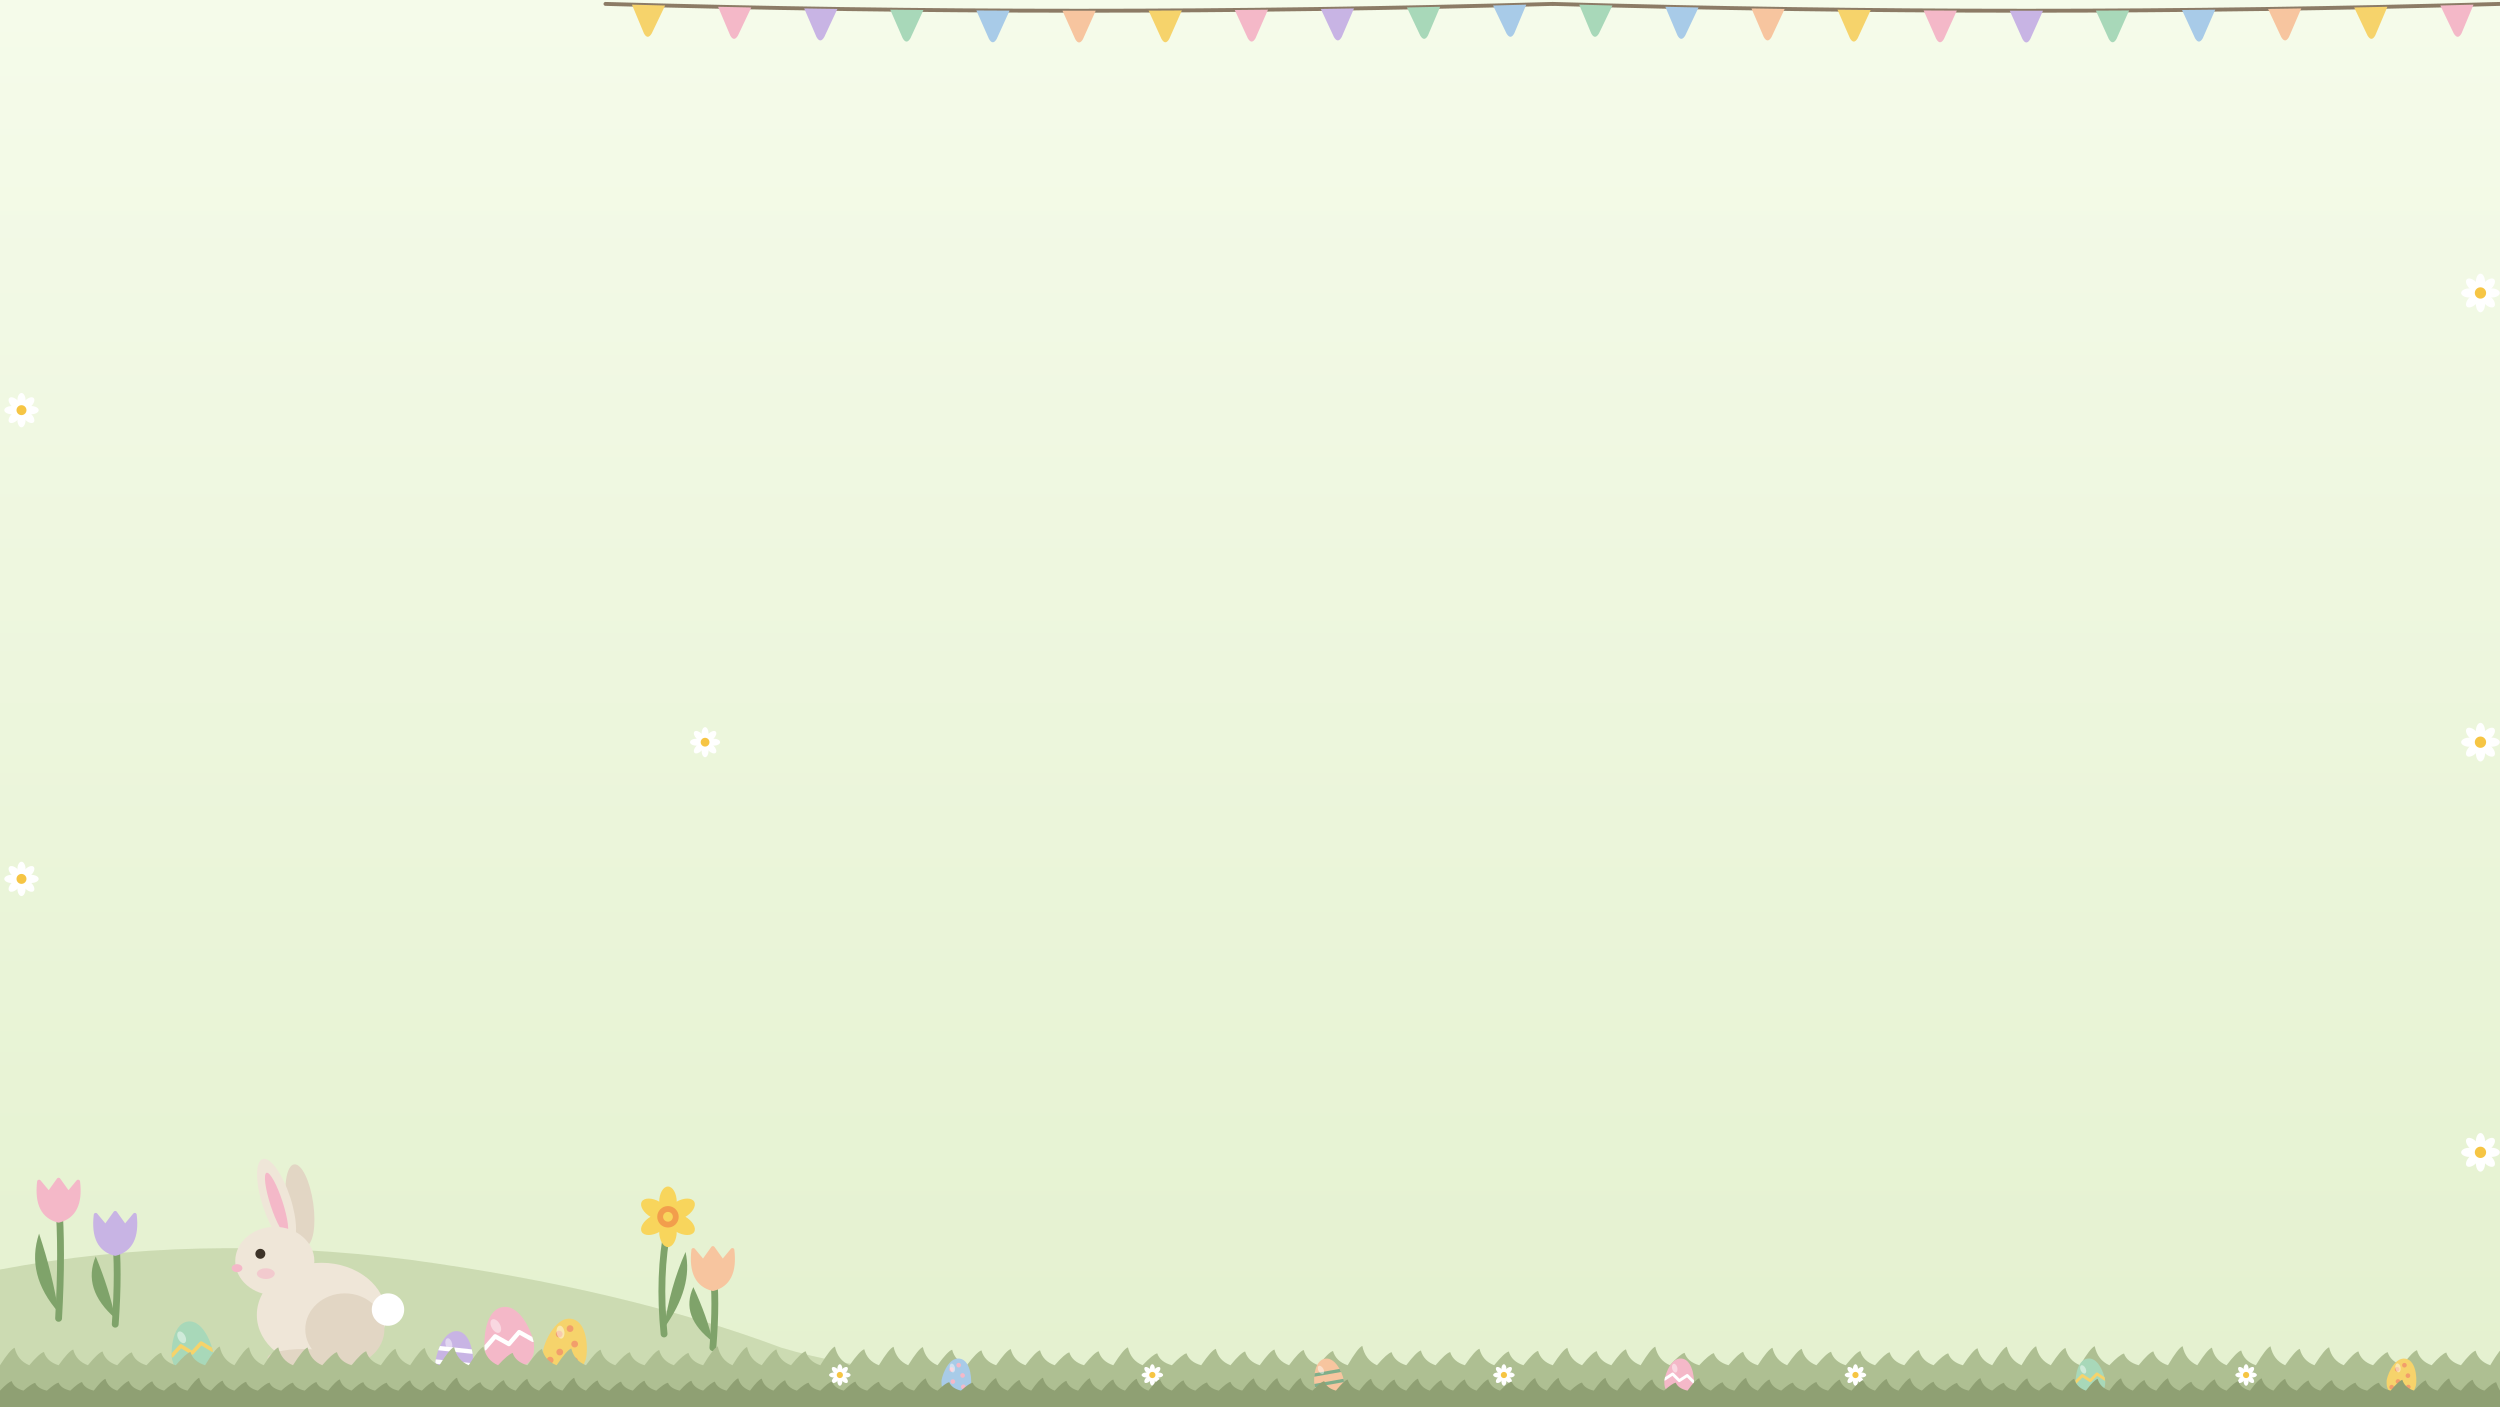
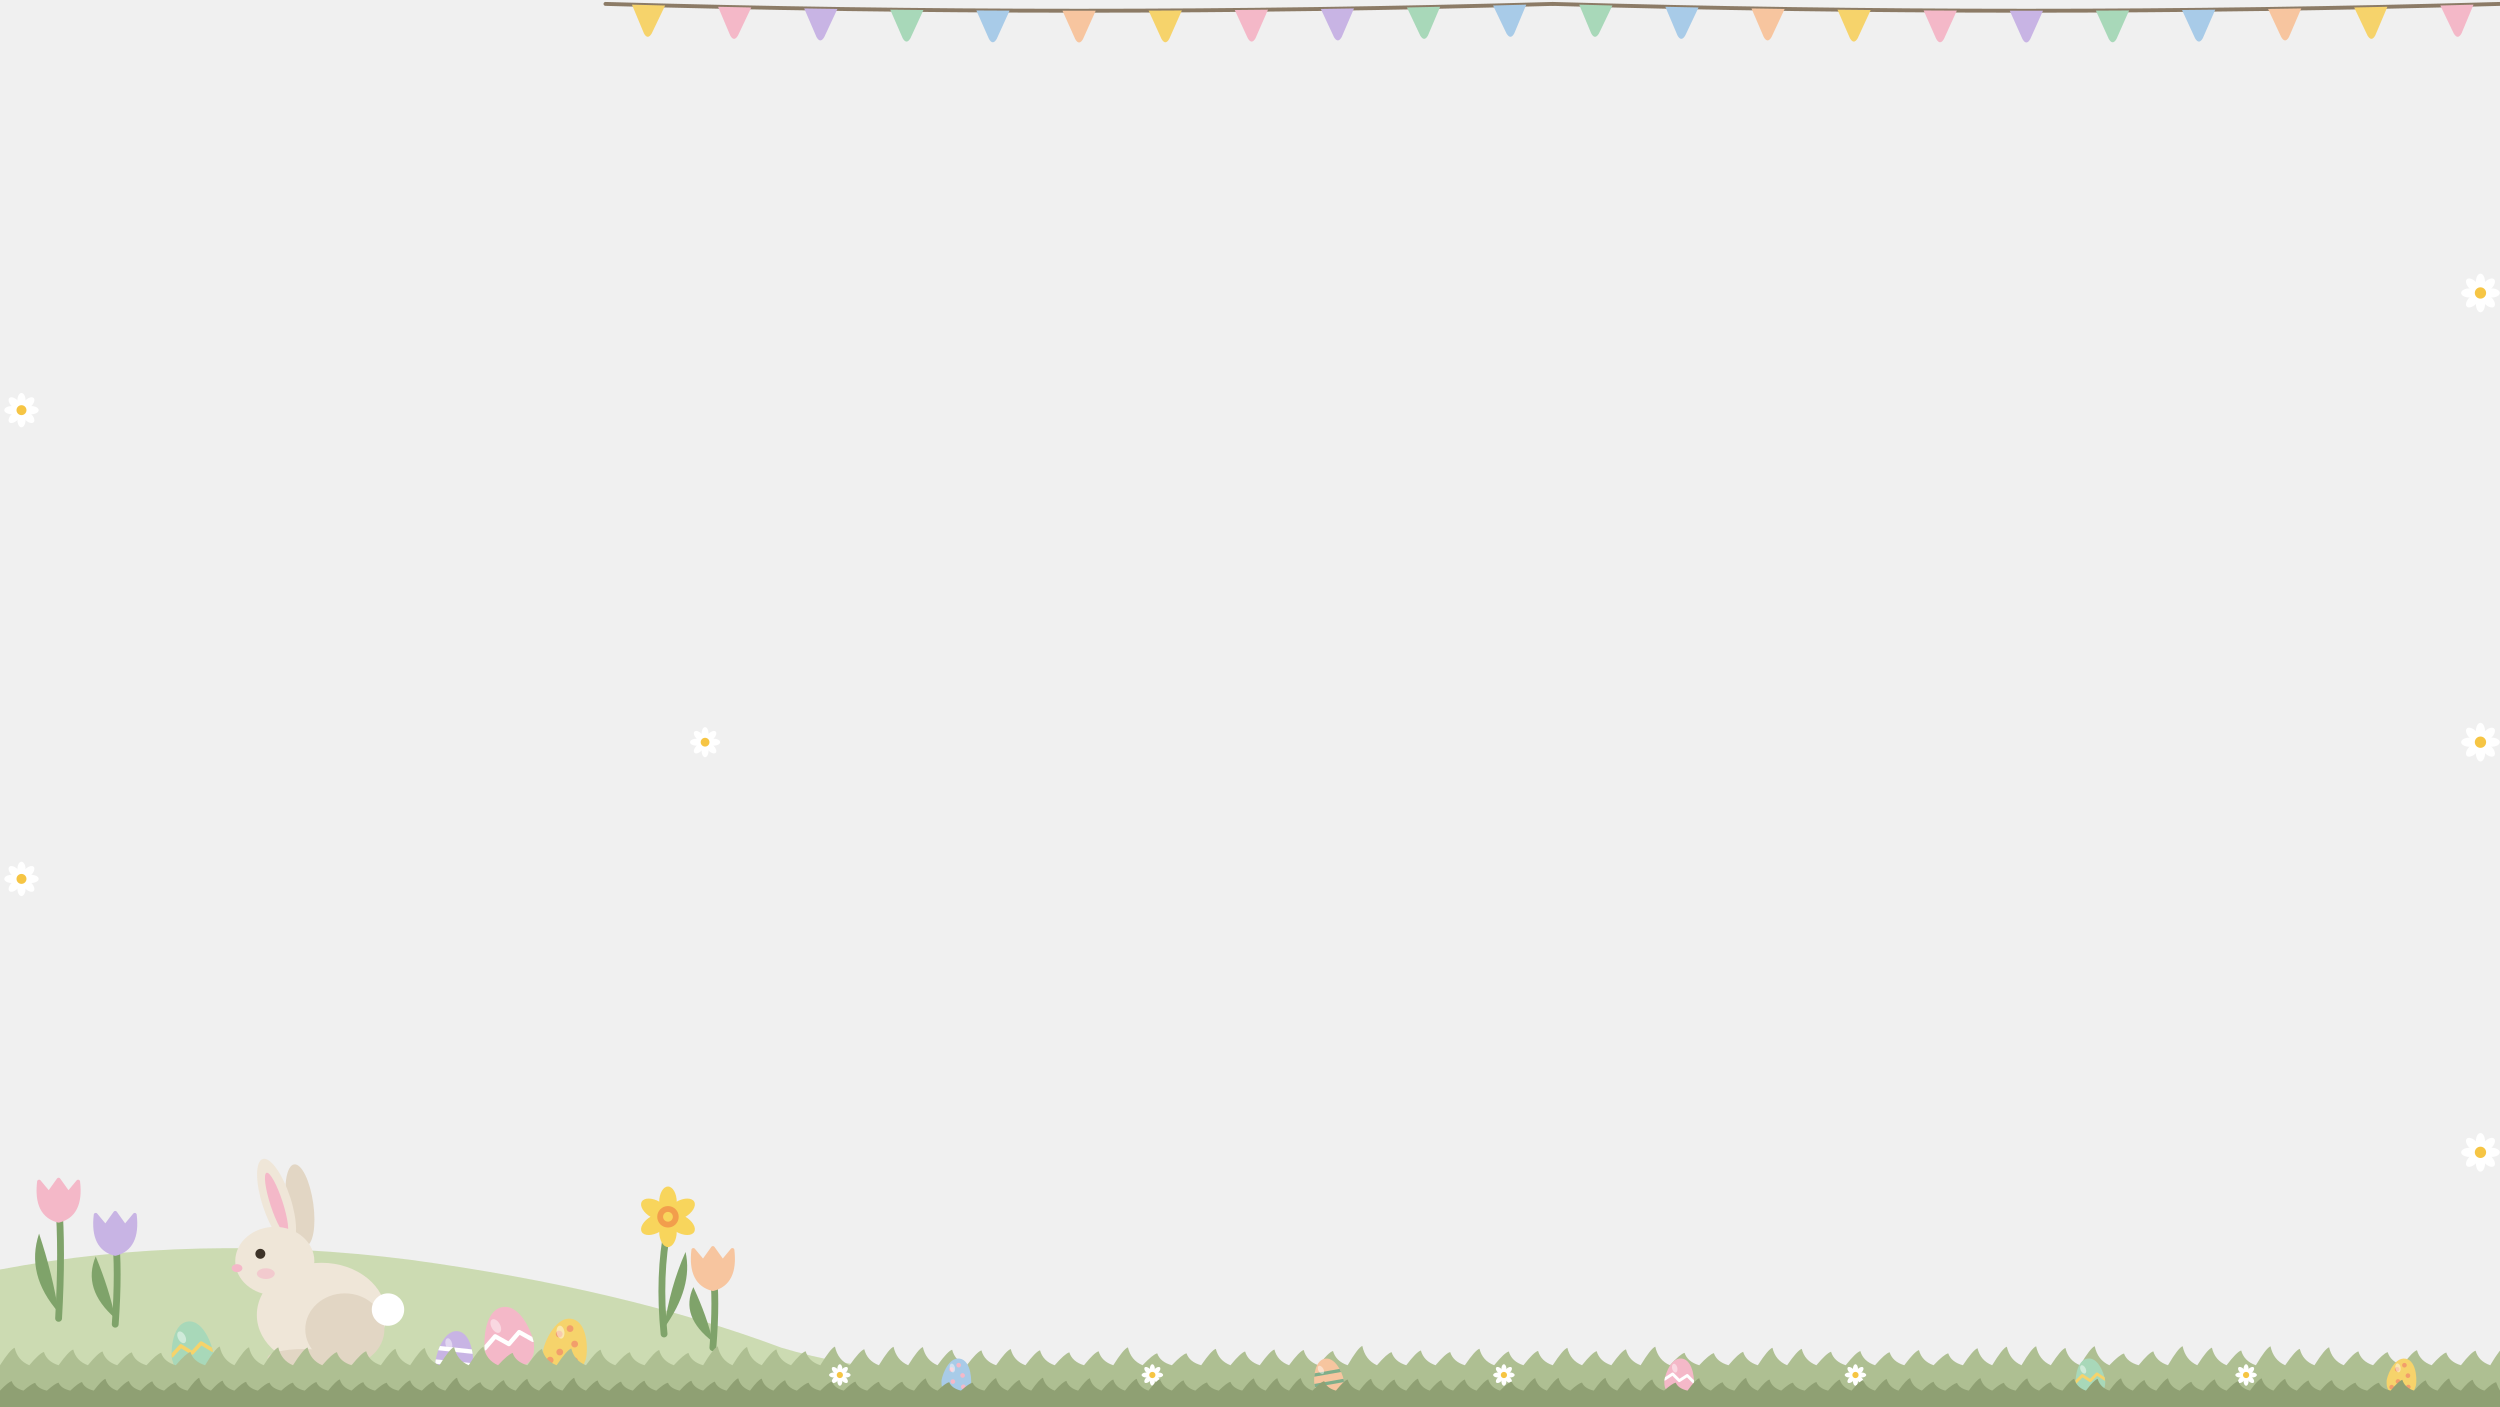
<svg xmlns="http://www.w3.org/2000/svg" width="2560" height="1440" viewBox="0 0 2560 1440">
  <defs>
-     <linearGradient id="sky" x1="0" y1="0" x2="0" y2="1">
-       <stop offset="0" stop-color="#f5fbea" />
-       <stop offset="1" stop-color="#e4f1cf" />
-     </linearGradient>
    <clipPath id="egg-0">
      <path d="M520 1338 C541 1338 547 1377.7 545 1382.8 C543 1400.7 530 1402 520 1402 C510 1402 497 1400.7 495 1382.8 C493 1377.7 499 1338 520 1338 Z" />
    </clipPath>
    <clipPath id="egg-1">
      <path d="M580 1350 C598.5 1350 603.8 1384.7 602 1389.2 C600.2 1404.9 588.8 1406 580 1406 C571.2 1406 559.8 1404.9 558 1389.2 C556.2 1384.7 561.5 1350 580 1350 Z" />
    </clipPath>
    <clipPath id="egg-2">
      <path d="M466 1363 C482 1363 486.5 1394 485 1398 C483.5 1412 473.6 1413 466 1413 C458.4 1413 448.5 1412 447 1398 C445.5 1394 450 1363 466 1363 Z" />
    </clipPath>
    <clipPath id="egg-3">
      <path d="M196 1353 C213.6 1353 218.7 1386.5 217 1390.8 C215.3 1405.9 204.4 1407 196 1407 C187.6 1407 176.7 1405.9 175 1390.8 C173.3 1386.5 178.4 1353 196 1353 Z" />
    </clipPath>
    <clipPath id="grass-egg-0">
      <path d="M980 1391 C992.6 1391 996.2 1414.6 995 1417.6 C993.8 1428.2 986 1429 980 1429 C974 1429 966.2 1428.2 965 1417.6 C963.8 1414.6 967.4 1391 980 1391 Z" />
    </clipPath>
    <clipPath id="grass-egg-1">
      <path d="M1360 1391 C1372.6 1391 1376.2 1414.6 1375 1417.6 C1373.8 1428.2 1366 1429 1360 1429 C1354 1429 1346.2 1428.2 1345 1417.6 C1343.8 1414.6 1347.4 1391 1360 1391 Z" />
    </clipPath>
    <clipPath id="grass-egg-2">
      <path d="M1720 1391 C1732.6 1391 1736.2 1414.6 1735 1417.6 C1733.8 1428.2 1726 1429 1720 1429 C1714 1429 1706.2 1428.2 1705 1417.6 C1703.8 1414.6 1707.4 1391 1720 1391 Z" />
    </clipPath>
    <clipPath id="grass-egg-3">
      <path d="M2140 1391 C2152.6 1391 2156.2 1414.6 2155 1417.6 C2153.8 1428.2 2146 1429 2140 1429 C2134 1429 2126.2 1428.2 2125 1417.6 C2123.8 1414.6 2127.4 1391 2140 1391 Z" />
    </clipPath>
    <clipPath id="grass-egg-4">
      <path d="M2460 1391 C2472.6 1391 2476.2 1414.6 2475 1417.6 C2473.8 1428.2 2466 1429 2460 1429 C2454 1429 2446.2 1428.2 2445 1417.6 C2443.8 1414.6 2447.4 1391 2460 1391 Z" />
    </clipPath>
  </defs>
-   <rect width="2560" height="1440" fill="url(#sky)" />
  <g>
    <path d="M620 4 Q1105 18 1590 4" fill="none" stroke="#8c7b66" stroke-width="4" stroke-linecap="round" />
    <path d="M-17 0 L17 0 L4 29 Q0 36 -4 29 Z" fill="#f6d36b" transform="translate(664.1 5.2) rotate(1.5)" />
    <path d="M-17 0 L17 0 L4 29 Q0 36 -4 29 Z" fill="#f4b8c8" transform="translate(752.3 7.3) rotate(1.2)" />
    <path d="M-17 0 L17 0 L4 29 Q0 36 -4 29 Z" fill="#c8b4e4" transform="translate(840.5 8.9) rotate(0.9)" />
    <path d="M-17 0 L17 0 L4 29 Q0 36 -4 29 Z" fill="#a8d8b9" transform="translate(928.6 10.1) rotate(0.6)" />
    <path d="M-17 0 L17 0 L4 29 Q0 36 -4 29 Z" fill="#a8cbe8" transform="translate(1016.8 10.8) rotate(0.3)" />
    <path d="M-17 0 L17 0 L4 29 Q0 36 -4 29 Z" fill="#f7c59f" transform="translate(1105 11) rotate(0)" />
    <path d="M-17 0 L17 0 L4 29 Q0 36 -4 29 Z" fill="#f6d36b" transform="translate(1193.2 10.8) rotate(-0.3)" />
    <path d="M-17 0 L17 0 L4 29 Q0 36 -4 29 Z" fill="#f4b8c8" transform="translate(1281.4 10.1) rotate(-0.6)" />
    <path d="M-17 0 L17 0 L4 29 Q0 36 -4 29 Z" fill="#c8b4e4" transform="translate(1369.5 8.9) rotate(-0.9)" />
    <path d="M-17 0 L17 0 L4 29 Q0 36 -4 29 Z" fill="#a8d8b9" transform="translate(1457.7 7.3) rotate(-1.2)" />
    <path d="M-17 0 L17 0 L4 29 Q0 36 -4 29 Z" fill="#a8cbe8" transform="translate(1545.9 5.2) rotate(-1.5)" />
    <path d="M1590 4 Q2075 18 2560 4" fill="none" stroke="#8c7b66" stroke-width="4" stroke-linecap="round" />
    <path d="M-17 0 L17 0 L4 29 Q0 36 -4 29 Z" fill="#a8d8b9" transform="translate(1634.1 5.2) rotate(1.5)" />
    <path d="M-17 0 L17 0 L4 29 Q0 36 -4 29 Z" fill="#a8cbe8" transform="translate(1722.3 7.3) rotate(1.2)" />
    <path d="M-17 0 L17 0 L4 29 Q0 36 -4 29 Z" fill="#f7c59f" transform="translate(1810.5 8.9) rotate(0.9)" />
    <path d="M-17 0 L17 0 L4 29 Q0 36 -4 29 Z" fill="#f6d36b" transform="translate(1898.6 10.1) rotate(0.6)" />
    <path d="M-17 0 L17 0 L4 29 Q0 36 -4 29 Z" fill="#f4b8c8" transform="translate(1986.8 10.8) rotate(0.3)" />
    <path d="M-17 0 L17 0 L4 29 Q0 36 -4 29 Z" fill="#c8b4e4" transform="translate(2075 11) rotate(0)" />
    <path d="M-17 0 L17 0 L4 29 Q0 36 -4 29 Z" fill="#a8d8b9" transform="translate(2163.2 10.8) rotate(-0.3)" />
    <path d="M-17 0 L17 0 L4 29 Q0 36 -4 29 Z" fill="#a8cbe8" transform="translate(2251.4 10.1) rotate(-0.6)" />
    <path d="M-17 0 L17 0 L4 29 Q0 36 -4 29 Z" fill="#f7c59f" transform="translate(2339.5 8.9) rotate(-0.9)" />
    <path d="M-17 0 L17 0 L4 29 Q0 36 -4 29 Z" fill="#f6d36b" transform="translate(2427.7 7.3) rotate(-1.2)" />
    <path d="M-17 0 L17 0 L4 29 Q0 36 -4 29 Z" fill="#f4b8c8" transform="translate(2515.9 5.2) rotate(-1.5)" />
  </g>
  <g>
    <ellipse cx="2540" cy="288.8" rx="4.7" ry="8.6" fill="#ffffff" transform="rotate(0 2540 300)" />
    <ellipse cx="2540" cy="288.8" rx="4.7" ry="8.6" fill="#ffffff" transform="rotate(45 2540 300)" />
    <ellipse cx="2540" cy="288.8" rx="4.7" ry="8.6" fill="#ffffff" transform="rotate(90 2540 300)" />
    <ellipse cx="2540" cy="288.8" rx="4.7" ry="8.6" fill="#ffffff" transform="rotate(135 2540 300)" />
    <ellipse cx="2540" cy="288.8" rx="4.7" ry="8.6" fill="#ffffff" transform="rotate(180 2540 300)" />
    <ellipse cx="2540" cy="288.8" rx="4.7" ry="8.6" fill="#ffffff" transform="rotate(225 2540 300)" />
    <ellipse cx="2540" cy="288.8" rx="4.7" ry="8.6" fill="#ffffff" transform="rotate(270 2540 300)" />
    <ellipse cx="2540" cy="288.8" rx="4.7" ry="8.6" fill="#ffffff" transform="rotate(315 2540 300)" />
    <circle cx="2540" cy="300" r="5.8" fill="#f6c544" />
    <ellipse cx="2540" cy="748.8" rx="4.7" ry="8.6" fill="#ffffff" transform="rotate(0 2540 760)" />
    <ellipse cx="2540" cy="748.8" rx="4.7" ry="8.6" fill="#ffffff" transform="rotate(45 2540 760)" />
    <ellipse cx="2540" cy="748.8" rx="4.7" ry="8.6" fill="#ffffff" transform="rotate(90 2540 760)" />
    <ellipse cx="2540" cy="748.8" rx="4.7" ry="8.6" fill="#ffffff" transform="rotate(135 2540 760)" />
    <ellipse cx="2540" cy="748.8" rx="4.7" ry="8.6" fill="#ffffff" transform="rotate(180 2540 760)" />
    <ellipse cx="2540" cy="748.8" rx="4.7" ry="8.6" fill="#ffffff" transform="rotate(225 2540 760)" />
    <ellipse cx="2540" cy="748.8" rx="4.7" ry="8.6" fill="#ffffff" transform="rotate(270 2540 760)" />
    <ellipse cx="2540" cy="748.8" rx="4.7" ry="8.6" fill="#ffffff" transform="rotate(315 2540 760)" />
    <circle cx="2540" cy="760" r="5.8" fill="#f6c544" />
    <ellipse cx="2540" cy="1168.8" rx="4.7" ry="8.6" fill="#ffffff" transform="rotate(0 2540 1180)" />
    <ellipse cx="2540" cy="1168.8" rx="4.7" ry="8.6" fill="#ffffff" transform="rotate(45 2540 1180)" />
    <ellipse cx="2540" cy="1168.8" rx="4.7" ry="8.6" fill="#ffffff" transform="rotate(90 2540 1180)" />
    <ellipse cx="2540" cy="1168.8" rx="4.7" ry="8.6" fill="#ffffff" transform="rotate(135 2540 1180)" />
    <ellipse cx="2540" cy="1168.8" rx="4.7" ry="8.6" fill="#ffffff" transform="rotate(180 2540 1180)" />
    <ellipse cx="2540" cy="1168.8" rx="4.7" ry="8.6" fill="#ffffff" transform="rotate(225 2540 1180)" />
    <ellipse cx="2540" cy="1168.8" rx="4.7" ry="8.6" fill="#ffffff" transform="rotate(270 2540 1180)" />
    <ellipse cx="2540" cy="1168.8" rx="4.7" ry="8.6" fill="#ffffff" transform="rotate(315 2540 1180)" />
    <circle cx="2540" cy="1180" r="5.8" fill="#f6c544" />
    <ellipse cx="22" cy="410.1" rx="4.2" ry="7.7" fill="#ffffff" transform="rotate(0 22 420)" />
    <ellipse cx="22" cy="410.1" rx="4.2" ry="7.7" fill="#ffffff" transform="rotate(45 22 420)" />
    <ellipse cx="22" cy="410.1" rx="4.2" ry="7.7" fill="#ffffff" transform="rotate(90 22 420)" />
    <ellipse cx="22" cy="410.1" rx="4.2" ry="7.7" fill="#ffffff" transform="rotate(135 22 420)" />
    <ellipse cx="22" cy="410.1" rx="4.2" ry="7.7" fill="#ffffff" transform="rotate(180 22 420)" />
    <ellipse cx="22" cy="410.1" rx="4.2" ry="7.7" fill="#ffffff" transform="rotate(225 22 420)" />
    <ellipse cx="22" cy="410.1" rx="4.2" ry="7.7" fill="#ffffff" transform="rotate(270 22 420)" />
    <ellipse cx="22" cy="410.1" rx="4.2" ry="7.7" fill="#ffffff" transform="rotate(315 22 420)" />
    <circle cx="22" cy="420" r="5.1" fill="#f6c544" />
    <ellipse cx="22" cy="890.1" rx="4.2" ry="7.7" fill="#ffffff" transform="rotate(0 22 900)" />
    <ellipse cx="22" cy="890.1" rx="4.2" ry="7.7" fill="#ffffff" transform="rotate(45 22 900)" />
    <ellipse cx="22" cy="890.1" rx="4.2" ry="7.7" fill="#ffffff" transform="rotate(90 22 900)" />
    <ellipse cx="22" cy="890.1" rx="4.2" ry="7.7" fill="#ffffff" transform="rotate(135 22 900)" />
    <ellipse cx="22" cy="890.1" rx="4.2" ry="7.7" fill="#ffffff" transform="rotate(180 22 900)" />
    <ellipse cx="22" cy="890.1" rx="4.2" ry="7.7" fill="#ffffff" transform="rotate(225 22 900)" />
    <ellipse cx="22" cy="890.1" rx="4.2" ry="7.7" fill="#ffffff" transform="rotate(270 22 900)" />
    <ellipse cx="22" cy="890.1" rx="4.2" ry="7.7" fill="#ffffff" transform="rotate(315 22 900)" />
    <circle cx="22" cy="900" r="5.1" fill="#f6c544" />
    <ellipse cx="722" cy="751.3" rx="3.6" ry="6.7" fill="#ffffff" transform="rotate(0 722 760)" />
    <ellipse cx="722" cy="751.3" rx="3.6" ry="6.7" fill="#ffffff" transform="rotate(45 722 760)" />
    <ellipse cx="722" cy="751.3" rx="3.6" ry="6.7" fill="#ffffff" transform="rotate(90 722 760)" />
    <ellipse cx="722" cy="751.3" rx="3.6" ry="6.7" fill="#ffffff" transform="rotate(135 722 760)" />
    <ellipse cx="722" cy="751.3" rx="3.6" ry="6.7" fill="#ffffff" transform="rotate(180 722 760)" />
    <ellipse cx="722" cy="751.3" rx="3.6" ry="6.7" fill="#ffffff" transform="rotate(225 722 760)" />
    <ellipse cx="722" cy="751.3" rx="3.6" ry="6.7" fill="#ffffff" transform="rotate(270 722 760)" />
    <ellipse cx="722" cy="751.3" rx="3.6" ry="6.7" fill="#ffffff" transform="rotate(315 722 760)" />
    <circle cx="722" cy="760" r="4.5" fill="#f6c544" />
  </g>
  <g>
    <path d="M0 1440 L0 1300 Q200 1262 420 1290 Q640 1320 800 1380 Q860 1398 940 1406 L940 1440 Z" fill="#ccdbb2" />
    <path d="M60 1350 Q64 1280 60 1230" fill="none" stroke="#7fa36a" stroke-width="7" stroke-linecap="round" />
    <path d="M60 1344 Q26 1305.2 40 1263.2 Q54 1305.2 60 1344 Z" fill="#7fa36a" />
    <path d="M40 1210 L50 1222 L60 1208 L70 1222 L80 1210 Q84 1244 60 1250 Q36 1244 40 1210 Z" fill="#f4b8c8" stroke="#f4b8c8" stroke-width="4" stroke-linejoin="round" />
    <path d="M118 1356 Q122 1300 118 1264" fill="none" stroke="#7fa36a" stroke-width="7" stroke-linecap="round" />
    <path d="M118 1350 Q84 1320.2 98 1286.6 Q112 1320.2 118 1350 Z" fill="#7fa36a" />
    <path d="M98 1244 L108 1256 L118 1242 L128 1256 L138 1244 Q142 1278 118 1284 Q94 1278 98 1244 Z" fill="#c8b4e4" stroke="#c8b4e4" stroke-width="4" stroke-linejoin="round" />
    <path d="M680 1366 Q674 1306 684 1256" fill="none" stroke="#7fa36a" stroke-width="7" stroke-linecap="round" />
    <path d="M680 1360 Q710 1318 702 1282 Q686 1318 680 1360 Z" fill="#7fa36a" />
    <ellipse cx="684" cy="1231" rx="9" ry="16" fill="#f8d55c" transform="rotate(0 684 1246)" />
    <ellipse cx="684" cy="1231" rx="9" ry="16" fill="#f8d55c" transform="rotate(60 684 1246)" />
    <ellipse cx="684" cy="1231" rx="9" ry="16" fill="#f8d55c" transform="rotate(120 684 1246)" />
    <ellipse cx="684" cy="1231" rx="9" ry="16" fill="#f8d55c" transform="rotate(180 684 1246)" />
    <ellipse cx="684" cy="1231" rx="9" ry="16" fill="#f8d55c" transform="rotate(240 684 1246)" />
    <ellipse cx="684" cy="1231" rx="9" ry="16" fill="#f8d55c" transform="rotate(300 684 1246)" />
    <circle cx="684" cy="1246" r="11" fill="#f29e4c" />
    <circle cx="684" cy="1246" r="5" fill="#f8d55c" />
    <path d="M730 1380 Q734 1330 730 1300" fill="none" stroke="#7fa36a" stroke-width="7" stroke-linecap="round" />
    <path d="M730 1374 Q696 1348 710 1318 Q724 1348 730 1374 Z" fill="#7fa36a" />
    <path d="M710 1280 L720 1292 L730 1278 L740 1292 L750 1280 Q754 1314 730 1320 Q706 1314 710 1280 Z" fill="#f7c59f" stroke="#f7c59f" stroke-width="4" stroke-linejoin="round" />
    <ellipse cx="307.1" cy="1234.2" rx="13.8" ry="42.3" fill="#e2d6c4" transform="rotate(-8 307.1 1234.2)" />
    <ellipse cx="283.2" cy="1230.6" rx="14.7" ry="46" fill="#efe6d8" transform="rotate(-18 283.2 1230.6)" />
    <ellipse cx="283.2" cy="1232.4" rx="6.4" ry="33.1" fill="#f4b8c8" transform="rotate(-18 283.2 1232.4)" />
    <ellipse cx="329.2" cy="1346.5" rx="66.2" ry="53.4" fill="#efe6d8" />
    <ellipse cx="353.1" cy="1361.2" rx="40.5" ry="36.8" fill="#e2d6c4" />
    <circle cx="397.3" cy="1341" r="16.6" fill="#ffffff" />
    <ellipse cx="310.8" cy="1390.6" rx="36.8" ry="9.2" fill="#e2d6c4" />
    <ellipse cx="281.4" cy="1291.3" rx="40.5" ry="35" fill="#efe6d8" />
    <circle cx="266.6" cy="1283.9" r="5.1" fill="#3d3328" />
    <ellipse cx="242.7" cy="1298.6" rx="5.5" ry="4.1" fill="#f4b8c8" />
    <ellipse cx="272.2" cy="1304.2" rx="9.2" ry="5.5" fill="#f4b8c8" opacity="0.6" />
    <g transform="rotate(-10 520 1370)">
      <path d="M520 1338 C541 1338 547 1377.7 545 1382.8 C543 1400.7 530 1402 520 1402 C510 1402 497 1400.7 495 1382.8 C493 1377.7 499 1338 520 1338 Z" fill="#f4b8c8" />
      <g clip-path="url(#egg-0)">
        <path d="M470 1371.3 L482.5 1366.2 L495 1376.4 L507.5 1366.2 L520 1376.4 L532.5 1366.2 L545 1376.4 L557.5 1366.2 L570 1376.4" fill="none" stroke="#ffffff" stroke-width="4.5" stroke-linejoin="round" stroke-linecap="round" />
      </g>
      <ellipse cx="510" cy="1355.9" rx="4.5" ry="7.7" fill="#ffffff" opacity="0.45" transform="rotate(-20 510 1355.9)" />
    </g>
    <g transform="rotate(12 580 1378)">
      <path d="M580 1350 C598.5 1350 603.8 1384.7 602 1389.2 C600.2 1404.9 588.8 1406 580 1406 C571.2 1406 559.8 1404.9 558 1389.2 C556.2 1384.7 561.5 1350 580 1350 Z" fill="#f6d36b" />
      <g clip-path="url(#egg-1)">
        <circle cx="570.3" cy="1367.9" r="3.5" fill="#f29e6b" />
        <circle cx="587.9" cy="1374.6" r="3.5" fill="#f29e6b" />
        <circle cx="574.7" cy="1385.8" r="3.5" fill="#f29e6b" />
        <circle cx="591.4" cy="1391.4" r="3.5" fill="#f29e6b" />
        <circle cx="580" cy="1360.1" r="3.5" fill="#f29e6b" />
        <circle cx="566.8" cy="1395.9" r="3.5" fill="#f29e6b" />
      </g>
      <ellipse cx="571.2" cy="1365.7" rx="4" ry="6.7" fill="#ffffff" opacity="0.45" transform="rotate(-20 571.2 1365.7)" />
    </g>
    <g transform="rotate(6 466 1388)">
      <path d="M466 1363 C482 1363 486.5 1394 485 1398 C483.5 1412 473.6 1413 466 1413 C458.4 1413 448.5 1412 447 1398 C445.5 1394 450 1363 466 1363 Z" fill="#c8b4e4" />
      <g clip-path="url(#egg-2)">
        <rect x="428" y="1380" width="76" height="4.5" fill="#ffffff" />
        <rect x="428" y="1394" width="76" height="4.5" fill="#ffffff" />
      </g>
      <ellipse cx="458.4" cy="1377" rx="3.4" ry="6" fill="#ffffff" opacity="0.45" transform="rotate(-20 458.4 1377)" />
    </g>
    <g transform="rotate(-8 196 1380)">
      <path d="M196 1353 C213.6 1353 218.7 1386.5 217 1390.8 C215.3 1405.9 204.4 1407 196 1407 C187.6 1407 176.7 1405.9 175 1390.8 C173.3 1386.5 178.4 1353 196 1353 Z" fill="#a8d8b9" />
      <g clip-path="url(#egg-3)">
        <path d="M154 1381.1 L164.5 1376.8 L175 1385.4 L185.5 1376.8 L196 1385.4 L206.5 1376.8 L217 1385.4 L227.5 1376.8 L238 1385.4" fill="none" stroke="#f6d36b" stroke-width="3.8" stroke-linejoin="round" stroke-linecap="round" />
      </g>
      <ellipse cx="187.6" cy="1368.1" rx="3.8" ry="6.5" fill="#ffffff" opacity="0.45" transform="rotate(-20 187.6 1368.1)" />
    </g>
    <path d="M0 1448 L0 1398 Q10.5 1381.7 15 1380.1 Q18 1393.1 30 1398 Q40.5 1385.6 45 1384.4 Q48 1394.3 60 1398 Q70.5 1383.3 75 1381.9 Q78 1393.6 90 1398 Q100.5 1385.2 105 1383.9 Q108 1394.2 120 1398 Q130.5 1386 135 1384.8 Q138 1394.4 150 1398 Q160.5 1386.4 165 1385.3 Q168 1394.5 180 1398 Q190.5 1385.7 195 1384.4 Q198 1394.3 210 1398 Q220.5 1380.5 225 1378.8 Q228 1392.8 240 1398 Q250.5 1381.2 255 1379.6 Q258 1393 270 1398 Q280.5 1381.4 285 1379.7 Q288 1393 300 1398 Q310.5 1381.4 315 1379.8 Q318 1393 330 1398 Q340.5 1385.8 345 1384.6 Q348 1394.3 360 1398 Q370.5 1385 375 1383.7 Q378 1394.1 390 1398 Q400.5 1382.7 405 1381.2 Q408 1393.4 420 1398 Q430.5 1381.9 435 1380.3 Q438 1393.2 450 1398 Q460.5 1381 465 1379.4 Q468 1392.9 480 1398 Q490.5 1380.9 495 1379.1 Q498 1392.9 510 1398 Q520.5 1386.6 525 1385.4 Q528 1394.6 540 1398 Q550.5 1382.8 555 1381.3 Q558 1393.5 570 1398 Q580.5 1382.4 585 1380.8 Q588 1393.3 600 1398 Q610.5 1383.6 615 1382.1 Q618 1393.7 630 1398 Q640.5 1385.9 645 1384.7 Q648 1394.4 660 1398 Q670.5 1383.8 675 1382.4 Q678 1393.7 690 1398 Q700.5 1386.6 705 1385.4 Q708 1394.6 720 1398 Q730.5 1380.5 735 1378.7 Q738 1392.7 750 1398 Q760.5 1381 765 1379.3 Q768 1392.9 780 1398 Q790.5 1383.3 795 1381.8 Q798 1393.6 810 1398 Q820.5 1385 825 1383.7 Q828 1394.1 840 1398 Q850.5 1380.7 855 1378.9 Q858 1392.8 870 1398 Q880.5 1383.1 885 1381.6 Q888 1393.5 900 1398 Q910.5 1380.8 915 1379.1 Q918 1392.9 930 1398 Q940.5 1381.1 945 1379.4 Q948 1392.9 960 1398 Q970.5 1383.5 975 1382.1 Q978 1393.7 990 1398 Q1000.5 1384.2 1005 1382.8 Q1008 1393.9 1020 1398 Q1030.5 1382.9 1035 1381.4 Q1038 1393.5 1050 1398 Q1060.5 1384.1 1065 1382.7 Q1068 1393.8 1080 1398 Q1090.5 1386 1095 1384.8 Q1098 1394.4 1110 1398 Q1120.5 1385 1125 1383.7 Q1128 1394.1 1140 1398 Q1150.5 1381.3 1155 1379.7 Q1158 1393 1170 1398 Q1180.5 1386.9 1185 1385.8 Q1188 1394.7 1200 1398 Q1210.5 1386.9 1215 1385.8 Q1218 1394.7 1230 1398 Q1240.5 1382.7 1245 1381.2 Q1248 1393.4 1260 1398 Q1270.5 1385.2 1275 1383.9 Q1278 1394.2 1290 1398 Q1300.5 1383.4 1305 1381.9 Q1308 1393.6 1320 1398 Q1330.5 1383.8 1335 1382.4 Q1338 1393.7 1350 1398 Q1360.5 1384.7 1365 1383.4 Q1368 1394 1380 1398 Q1390.5 1380 1395 1378.2 Q1398 1392.6 1410 1398 Q1420.5 1385.8 1425 1384.6 Q1428 1394.3 1440 1398 Q1450.5 1384.2 1455 1382.9 Q1458 1393.9 1470 1398 Q1480.5 1385.7 1485 1384.5 Q1488 1394.3 1500 1398 Q1510.5 1382.6 1515 1381.1 Q1518 1393.4 1530 1398 Q1540.5 1385.2 1545 1383.9 Q1548 1394.2 1560 1398 Q1570.5 1384.6 1575 1383.3 Q1578 1394 1590 1398 Q1600.5 1381.8 1605 1380.2 Q1608 1393.1 1620 1398 Q1630.5 1384.9 1635 1383.6 Q1638 1394.1 1650 1398 Q1660.5 1383.2 1665 1381.7 Q1668 1393.6 1680 1398 Q1690.5 1380.7 1695 1379 Q1698 1392.8 1710 1398 Q1720.5 1386.5 1725 1385.3 Q1728 1394.5 1740 1398 Q1750.5 1386.8 1755 1385.6 Q1758 1394.6 1770 1398 Q1780.5 1385.6 1785 1384.3 Q1788 1394.3 1800 1398 Q1810.5 1381.7 1815 1380.1 Q1818 1393.1 1830 1398 Q1840.5 1382.8 1845 1381.2 Q1848 1393.4 1860 1398 Q1870.5 1385.5 1875 1384.2 Q1878 1394.2 1890 1398 Q1900.5 1384.8 1905 1383.5 Q1908 1394 1920 1398 Q1930.5 1385.9 1935 1384.7 Q1938 1394.4 1950 1398 Q1960.5 1383.9 1965 1382.5 Q1968 1393.8 1980 1398 Q1990.5 1386.9 1995 1385.8 Q1998 1394.7 2010 1398 Q2020.5 1382.2 2025 1380.6 Q2028 1393.3 2040 1398 Q2050.5 1380.7 2055 1379 Q2058 1392.8 2070 1398 Q2080.5 1380.3 2085 1378.6 Q2088 1392.7 2100 1398 Q2110.5 1381.9 2115 1380.3 Q2118 1393.2 2130 1398 Q2140.5 1380.3 2145 1378.5 Q2148 1392.7 2160 1398 Q2170.5 1387.1 2175 1386 Q2178 1394.7 2190 1398 Q2200.5 1385.1 2205 1383.8 Q2208 1394.1 2220 1398 Q2230.5 1380.2 2235 1378.5 Q2238 1392.7 2250 1398 Q2260.5 1381.6 2265 1380 Q2268 1393.1 2280 1398 Q2290.5 1384.2 2295 1382.9 Q2298 1393.9 2310 1398 Q2320.5 1380.4 2325 1378.6 Q2328 1392.7 2340 1398 Q2350.5 1382.7 2355 1381.2 Q2358 1393.4 2370 1398 Q2380.5 1381.3 2385 1379.6 Q2388 1393 2400 1398 Q2410.5 1385.1 2415 1383.8 Q2418 1394.1 2430 1398 Q2440.5 1385.8 2445 1384.6 Q2448 1394.3 2460 1398 Q2470.5 1384 2475 1382.6 Q2478 1393.8 2490 1398 Q2500.5 1386.2 2505 1385 Q2508 1394.5 2520 1398 Q2530.5 1384.5 2535 1383.1 Q2538 1393.9 2550 1398 Q2560.5 1380.3 2565 1378.5 Q2568 1392.7 2560 1398 L2560 1448 Z" fill="#aebf92" />
    <g transform="rotate(8 980 1410)">
      <path d="M980 1391 C992.6 1391 996.2 1414.6 995 1417.6 C993.8 1428.2 986 1429 980 1429 C974 1429 966.2 1428.2 965 1417.6 C963.8 1414.6 967.4 1391 980 1391 Z" fill="#a8cbe8" />
      <g clip-path="url(#grass-egg-0)">
        <circle cx="973.4" cy="1403.2" r="2.4" fill="#f4b8c8" />
        <circle cx="985.4" cy="1407.7" r="2.4" fill="#f4b8c8" />
        <circle cx="976.4" cy="1415.3" r="2.4" fill="#f4b8c8" />
        <circle cx="987.8" cy="1419.1" r="2.4" fill="#f4b8c8" />
        <circle cx="980" cy="1397.8" r="2.4" fill="#f4b8c8" />
        <circle cx="971" cy="1422.2" r="2.4" fill="#f4b8c8" />
      </g>
      <ellipse cx="974" cy="1401.6" rx="2.7" ry="4.6" fill="#ffffff" opacity="0.45" transform="rotate(-20 974 1401.6)" />
    </g>
    <g transform="rotate(-10 1360 1410)">
      <path d="M1360 1391 C1372.6 1391 1376.2 1414.6 1375 1417.6 C1373.8 1428.2 1366 1429 1360 1429 C1354 1429 1346.2 1428.2 1345 1417.6 C1343.8 1414.6 1347.4 1391 1360 1391 Z" fill="#f7c59f" />
      <g clip-path="url(#grass-egg-1)">
        <rect x="1330" y="1403.9" width="60" height="3.4" fill="#7fae8a" />
        <rect x="1330" y="1414.6" width="60" height="3.4" fill="#7fae8a" />
      </g>
      <ellipse cx="1354" cy="1401.6" rx="2.7" ry="4.6" fill="#ffffff" opacity="0.45" transform="rotate(-20 1354 1401.6)" />
    </g>
    <g transform="rotate(6 1720 1410)">
      <path d="M1720 1391 C1732.6 1391 1736.2 1414.6 1735 1417.6 C1733.8 1428.2 1726 1429 1720 1429 C1714 1429 1706.2 1428.2 1705 1417.6 C1703.8 1414.6 1707.4 1391 1720 1391 Z" fill="#f4b8c8" />
      <g clip-path="url(#grass-egg-2)">
        <path d="M1690 1410.8 L1697.5 1407.7 L1705 1413.8 L1712.5 1407.7 L1720 1413.8 L1727.5 1407.7 L1735 1413.8 L1742.5 1407.7 L1750 1413.8" fill="none" stroke="#ffffff" stroke-width="3" stroke-linejoin="round" stroke-linecap="round" />
      </g>
      <ellipse cx="1714" cy="1401.6" rx="2.7" ry="4.6" fill="#ffffff" opacity="0.45" transform="rotate(-20 1714 1401.6)" />
    </g>
    <g transform="rotate(-6 2140 1410)">
      <path d="M2140 1391 C2152.6 1391 2156.2 1414.6 2155 1417.6 C2153.8 1428.2 2146 1429 2140 1429 C2134 1429 2126.2 1428.2 2125 1417.6 C2123.8 1414.6 2127.4 1391 2140 1391 Z" fill="#a8d8b9" />
      <g clip-path="url(#grass-egg-3)">
        <path d="M2110 1410.8 L2117.5 1407.7 L2125 1413.8 L2132.5 1407.7 L2140 1413.8 L2147.5 1407.7 L2155 1413.8 L2162.5 1407.7 L2170 1413.8" fill="none" stroke="#f6d36b" stroke-width="3" stroke-linejoin="round" stroke-linecap="round" />
      </g>
      <ellipse cx="2134" cy="1401.6" rx="2.7" ry="4.6" fill="#ffffff" opacity="0.45" transform="rotate(-20 2134 1401.6)" />
    </g>
    <g transform="rotate(10 2460 1410)">
      <path d="M2460 1391 C2472.6 1391 2476.2 1414.6 2475 1417.6 C2473.8 1428.2 2466 1429 2460 1429 C2454 1429 2446.2 1428.2 2445 1417.6 C2443.8 1414.6 2447.4 1391 2460 1391 Z" fill="#f6d36b" />
      <g clip-path="url(#grass-egg-4)">
        <circle cx="2453.4" cy="1403.2" r="2.4" fill="#f29e6b" />
        <circle cx="2465.4" cy="1407.7" r="2.4" fill="#f29e6b" />
        <circle cx="2456.4" cy="1415.3" r="2.4" fill="#f29e6b" />
        <circle cx="2467.8" cy="1419.1" r="2.4" fill="#f29e6b" />
        <circle cx="2460" cy="1397.8" r="2.4" fill="#f29e6b" />
        <circle cx="2451" cy="1422.2" r="2.4" fill="#f29e6b" />
      </g>
      <ellipse cx="2454" cy="1401.6" rx="2.7" ry="4.6" fill="#ffffff" opacity="0.45" transform="rotate(-20 2454 1401.6)" />
    </g>
    <ellipse cx="860" cy="1401.8" rx="2.6" ry="4.8" fill="#ffffff" transform="rotate(0 860 1408)" />
    <ellipse cx="860" cy="1401.8" rx="2.6" ry="4.8" fill="#ffffff" transform="rotate(45 860 1408)" />
    <ellipse cx="860" cy="1401.8" rx="2.6" ry="4.8" fill="#ffffff" transform="rotate(90 860 1408)" />
    <ellipse cx="860" cy="1401.8" rx="2.6" ry="4.8" fill="#ffffff" transform="rotate(135 860 1408)" />
    <ellipse cx="860" cy="1401.8" rx="2.6" ry="4.8" fill="#ffffff" transform="rotate(180 860 1408)" />
    <ellipse cx="860" cy="1401.8" rx="2.6" ry="4.8" fill="#ffffff" transform="rotate(225 860 1408)" />
    <ellipse cx="860" cy="1401.8" rx="2.6" ry="4.8" fill="#ffffff" transform="rotate(270 860 1408)" />
    <ellipse cx="860" cy="1401.8" rx="2.6" ry="4.8" fill="#ffffff" transform="rotate(315 860 1408)" />
    <circle cx="860" cy="1408" r="3.2" fill="#f6c544" />
    <ellipse cx="1180" cy="1401.8" rx="2.6" ry="4.8" fill="#ffffff" transform="rotate(0 1180 1408)" />
    <ellipse cx="1180" cy="1401.8" rx="2.6" ry="4.8" fill="#ffffff" transform="rotate(45 1180 1408)" />
    <ellipse cx="1180" cy="1401.8" rx="2.6" ry="4.8" fill="#ffffff" transform="rotate(90 1180 1408)" />
    <ellipse cx="1180" cy="1401.8" rx="2.6" ry="4.8" fill="#ffffff" transform="rotate(135 1180 1408)" />
    <ellipse cx="1180" cy="1401.8" rx="2.6" ry="4.8" fill="#ffffff" transform="rotate(180 1180 1408)" />
    <ellipse cx="1180" cy="1401.8" rx="2.6" ry="4.8" fill="#ffffff" transform="rotate(225 1180 1408)" />
    <ellipse cx="1180" cy="1401.8" rx="2.6" ry="4.8" fill="#ffffff" transform="rotate(270 1180 1408)" />
    <ellipse cx="1180" cy="1401.8" rx="2.6" ry="4.8" fill="#ffffff" transform="rotate(315 1180 1408)" />
    <circle cx="1180" cy="1408" r="3.2" fill="#f6c544" />
    <ellipse cx="1540" cy="1401.8" rx="2.6" ry="4.8" fill="#ffffff" transform="rotate(0 1540 1408)" />
    <ellipse cx="1540" cy="1401.8" rx="2.6" ry="4.8" fill="#ffffff" transform="rotate(45 1540 1408)" />
    <ellipse cx="1540" cy="1401.8" rx="2.6" ry="4.8" fill="#ffffff" transform="rotate(90 1540 1408)" />
    <ellipse cx="1540" cy="1401.8" rx="2.6" ry="4.8" fill="#ffffff" transform="rotate(135 1540 1408)" />
    <ellipse cx="1540" cy="1401.8" rx="2.6" ry="4.8" fill="#ffffff" transform="rotate(180 1540 1408)" />
    <ellipse cx="1540" cy="1401.8" rx="2.6" ry="4.8" fill="#ffffff" transform="rotate(225 1540 1408)" />
    <ellipse cx="1540" cy="1401.8" rx="2.6" ry="4.8" fill="#ffffff" transform="rotate(270 1540 1408)" />
    <ellipse cx="1540" cy="1401.8" rx="2.6" ry="4.8" fill="#ffffff" transform="rotate(315 1540 1408)" />
    <circle cx="1540" cy="1408" r="3.2" fill="#f6c544" />
    <ellipse cx="1900" cy="1401.8" rx="2.6" ry="4.8" fill="#ffffff" transform="rotate(0 1900 1408)" />
    <ellipse cx="1900" cy="1401.8" rx="2.6" ry="4.8" fill="#ffffff" transform="rotate(45 1900 1408)" />
    <ellipse cx="1900" cy="1401.8" rx="2.6" ry="4.8" fill="#ffffff" transform="rotate(90 1900 1408)" />
    <ellipse cx="1900" cy="1401.8" rx="2.6" ry="4.8" fill="#ffffff" transform="rotate(135 1900 1408)" />
    <ellipse cx="1900" cy="1401.8" rx="2.6" ry="4.8" fill="#ffffff" transform="rotate(180 1900 1408)" />
    <ellipse cx="1900" cy="1401.8" rx="2.6" ry="4.8" fill="#ffffff" transform="rotate(225 1900 1408)" />
    <ellipse cx="1900" cy="1401.8" rx="2.6" ry="4.8" fill="#ffffff" transform="rotate(270 1900 1408)" />
    <ellipse cx="1900" cy="1401.8" rx="2.6" ry="4.8" fill="#ffffff" transform="rotate(315 1900 1408)" />
    <circle cx="1900" cy="1408" r="3.2" fill="#f6c544" />
    <ellipse cx="2300" cy="1401.8" rx="2.6" ry="4.8" fill="#ffffff" transform="rotate(0 2300 1408)" />
    <ellipse cx="2300" cy="1401.8" rx="2.6" ry="4.8" fill="#ffffff" transform="rotate(45 2300 1408)" />
    <ellipse cx="2300" cy="1401.8" rx="2.6" ry="4.8" fill="#ffffff" transform="rotate(90 2300 1408)" />
    <ellipse cx="2300" cy="1401.8" rx="2.6" ry="4.8" fill="#ffffff" transform="rotate(135 2300 1408)" />
    <ellipse cx="2300" cy="1401.8" rx="2.6" ry="4.8" fill="#ffffff" transform="rotate(180 2300 1408)" />
    <ellipse cx="2300" cy="1401.8" rx="2.6" ry="4.8" fill="#ffffff" transform="rotate(225 2300 1408)" />
    <ellipse cx="2300" cy="1401.8" rx="2.6" ry="4.8" fill="#ffffff" transform="rotate(270 2300 1408)" />
    <ellipse cx="2300" cy="1401.8" rx="2.6" ry="4.8" fill="#ffffff" transform="rotate(315 2300 1408)" />
    <circle cx="2300" cy="1408" r="3.2" fill="#f6c544" />
    <path d="M0 1444 L0 1424 Q8.4 1415.2 12 1414.3 Q14.4 1421.4 24 1424 Q32.4 1416.8 36 1416 Q38.4 1421.8 48 1424 Q56.4 1416.6 60 1415.8 Q62.4 1421.8 72 1424 Q80.4 1416 84 1415.2 Q86.4 1421.6 96 1424 Q104.4 1413 108 1411.9 Q110.4 1420.7 120 1424 Q128.4 1415.1 132 1414.2 Q134.4 1421.3 144 1424 Q152.4 1415.4 156 1414.5 Q158.4 1421.4 168 1424 Q176.4 1416.3 180 1415.6 Q182.4 1421.7 192 1424 Q200.4 1412.1 204 1410.9 Q206.4 1420.4 216 1424 Q224.4 1414.8 228 1413.8 Q230.4 1421.2 240 1424 Q248.4 1415.8 252 1415 Q254.4 1421.5 264 1424 Q272.4 1416.5 276 1415.8 Q278.4 1421.8 288 1424 Q296.4 1416.5 300 1415.8 Q302.4 1421.8 312 1424 Q320.4 1416 324 1415.2 Q326.4 1421.6 336 1424 Q344.4 1413.6 348 1412.5 Q350.4 1420.9 360 1424 Q368.4 1416.1 372 1415.3 Q374.4 1421.6 384 1424 Q392.4 1416.6 396 1415.9 Q398.4 1421.8 408 1424 Q416.4 1414.4 420 1413.5 Q422.4 1421.1 432 1424 Q440.4 1415.6 444 1414.8 Q446.4 1421.5 456 1424 Q464.4 1412 468 1410.8 Q470.4 1420.4 480 1424 Q488.4 1416.2 492 1415.4 Q494.4 1421.7 504 1424 Q512.4 1414.3 516 1413.3 Q518.4 1421.1 528 1424 Q536.4 1413.1 540 1412 Q542.4 1420.7 552 1424 Q560.4 1414.8 564 1413.9 Q566.4 1421.3 576 1424 Q584.4 1412.1 588 1410.9 Q590.4 1420.4 600 1424 Q608.4 1414.5 612 1413.6 Q614.4 1421.2 624 1424 Q632.4 1415.6 636 1414.8 Q638.4 1421.5 648 1424 Q656.4 1414.8 660 1413.9 Q662.4 1421.2 672 1424 Q680.4 1416.6 684 1415.9 Q686.4 1421.8 696 1424 Q704.4 1414.8 708 1413.9 Q710.4 1421.2 720 1424 Q728.4 1415.6 732 1414.8 Q734.4 1421.5 744 1424 Q752.4 1412.5 756 1411.4 Q758.4 1420.6 768 1424 Q776.4 1412.8 780 1411.7 Q782.4 1420.6 792 1424 Q800.4 1414.4 804 1413.4 Q806.4 1421.1 816 1424 Q824.4 1416.6 828 1415.9 Q830.4 1421.8 840 1424 Q848.4 1415.6 852 1414.7 Q854.4 1421.5 864 1424 Q872.4 1415.6 876 1414.8 Q878.4 1421.5 888 1424 Q896.4 1415.8 900 1415 Q902.4 1421.5 912 1424 Q920.4 1415.7 924 1414.9 Q926.4 1421.5 936 1424 Q944.4 1412.6 948 1411.5 Q950.4 1420.6 960 1424 Q968.4 1416.1 972 1415.3 Q974.4 1421.6 984 1424 Q992.4 1416.6 996 1415.8 Q998.4 1421.8 1008 1424 Q1016.4 1412.3 1020 1411.2 Q1022.4 1420.5 1032 1424 Q1040.4 1414.1 1044 1413.1 Q1046.4 1421 1056 1424 Q1064.4 1412 1068 1410.8 Q1070.4 1420.4 1080 1424 Q1088.4 1414.9 1092 1414 Q1094.4 1421.3 1104 1424 Q1112.4 1412.5 1116 1411.3 Q1118.4 1420.5 1128 1424 Q1136.4 1413.7 1140 1412.6 Q1142.4 1420.9 1152 1424 Q1160.4 1413 1164 1411.9 Q1166.4 1420.7 1176 1424 Q1184.4 1413.2 1188 1412.1 Q1190.4 1420.8 1200 1424 Q1208.4 1414.4 1212 1413.5 Q1214.4 1421.1 1224 1424 Q1232.4 1416.4 1236 1415.6 Q1238.4 1421.7 1248 1424 Q1256.4 1415.8 1260 1415 Q1262.4 1421.5 1272 1424 Q1280.4 1412.6 1284 1411.5 Q1286.4 1420.6 1296 1424 Q1304.4 1412.5 1308 1411.3 Q1310.4 1420.5 1320 1424 Q1328.4 1412.4 1332 1411.2 Q1334.4 1420.5 1344 1424 Q1352.4 1415.2 1356 1414.3 Q1358.4 1421.4 1368 1424 Q1376.4 1413.6 1380 1412.6 Q1382.4 1420.9 1392 1424 Q1400.4 1413 1404 1411.9 Q1406.4 1420.7 1416 1424 Q1424.4 1413.7 1428 1412.7 Q1430.4 1420.9 1440 1424 Q1448.4 1412.9 1452 1411.8 Q1454.4 1420.7 1464 1424 Q1472.4 1414.3 1476 1413.3 Q1478.4 1421.1 1488 1424 Q1496.4 1413.7 1500 1412.6 Q1502.4 1420.9 1512 1424 Q1520.4 1413.5 1524 1412.5 Q1526.4 1420.9 1536 1424 Q1544.4 1415.5 1548 1414.7 Q1550.4 1421.5 1560 1424 Q1568.4 1412.4 1572 1411.2 Q1574.4 1420.5 1584 1424 Q1592.4 1412.2 1596 1411 Q1598.4 1420.5 1608 1424 Q1616.4 1416.4 1620 1415.7 Q1622.4 1421.7 1632 1424 Q1640.4 1412.1 1644 1411 Q1646.4 1420.4 1656 1424 Q1664.4 1412.2 1668 1411 Q1670.4 1420.5 1680 1424 Q1688.4 1413.6 1692 1412.6 Q1694.4 1420.9 1704 1424 Q1712.4 1416.6 1716 1415.8 Q1718.4 1421.8 1728 1424 Q1736.4 1412.5 1740 1411.3 Q1742.4 1420.5 1752 1424 Q1760.4 1416.2 1764 1415.4 Q1766.4 1421.7 1776 1424 Q1784.4 1412.2 1788 1411 Q1790.4 1420.4 1800 1424 Q1808.4 1413.6 1812 1412.6 Q1814.4 1420.9 1824 1424 Q1832.4 1416.5 1836 1415.8 Q1838.4 1421.8 1848 1424 Q1856.4 1416 1860 1415.2 Q1862.4 1421.6 1872 1424 Q1880.4 1413.8 1884 1412.7 Q1886.4 1420.9 1896 1424 Q1904.4 1414.1 1908 1413.1 Q1910.4 1421 1920 1424 Q1928.4 1413.2 1932 1412.1 Q1934.4 1420.8 1944 1424 Q1952.4 1412.3 1956 1411.2 Q1958.4 1420.5 1968 1424 Q1976.4 1415.8 1980 1414.9 Q1982.4 1421.5 1992 1424 Q2000.4 1416.8 2004 1416.1 Q2006.4 1421.8 2016 1424 Q2024.4 1412.4 2028 1411.2 Q2030.4 1420.5 2040 1424 Q2048.4 1416.7 2052 1416 Q2054.4 1421.8 2064 1424 Q2072.4 1412.6 2076 1411.5 Q2078.4 1420.6 2088 1424 Q2096.4 1416.2 2100 1415.5 Q2102.4 1421.7 2112 1424 Q2120.4 1412.9 2124 1411.8 Q2126.4 1420.7 2136 1424 Q2144.4 1413 2148 1411.9 Q2150.4 1420.7 2160 1424 Q2168.4 1412.6 2172 1411.4 Q2174.4 1420.6 2184 1424 Q2192.4 1414.2 2196 1413.2 Q2198.4 1421 2208 1424 Q2216.4 1412.6 2220 1411.4 Q2222.4 1420.6 2232 1424 Q2240.4 1415.8 2244 1415 Q2246.4 1421.5 2256 1424 Q2264.4 1413.6 2268 1412.5 Q2270.4 1420.9 2280 1424 Q2288.4 1415.2 2292 1414.3 Q2294.4 1421.4 2304 1424 Q2312.4 1412.5 2316 1411.4 Q2318.4 1420.6 2328 1424 Q2336.4 1413.1 2340 1412 Q2342.4 1420.7 2352 1424 Q2360.4 1414.5 2364 1413.6 Q2366.4 1421.2 2376 1424 Q2384.4 1414.3 2388 1413.3 Q2390.4 1421.1 2400 1424 Q2408.4 1416.7 2412 1415.9 Q2414.4 1421.8 2424 1424 Q2432.4 1416.6 2436 1415.9 Q2438.4 1421.8 2448 1424 Q2456.4 1413.9 2460 1412.9 Q2462.4 1421 2472 1424 Q2480.4 1414.5 2484 1413.5 Q2486.4 1421.1 2496 1424 Q2504.4 1412.6 2508 1411.5 Q2510.4 1420.6 2520 1424 Q2528.4 1413.9 2532 1412.9 Q2534.4 1421 2544 1424 Q2552.4 1416.1 2556 1415.3 Q2558.4 1421.6 2560 1424 L2560 1444 Z" fill="#8fa073" />
  </g>
</svg>
